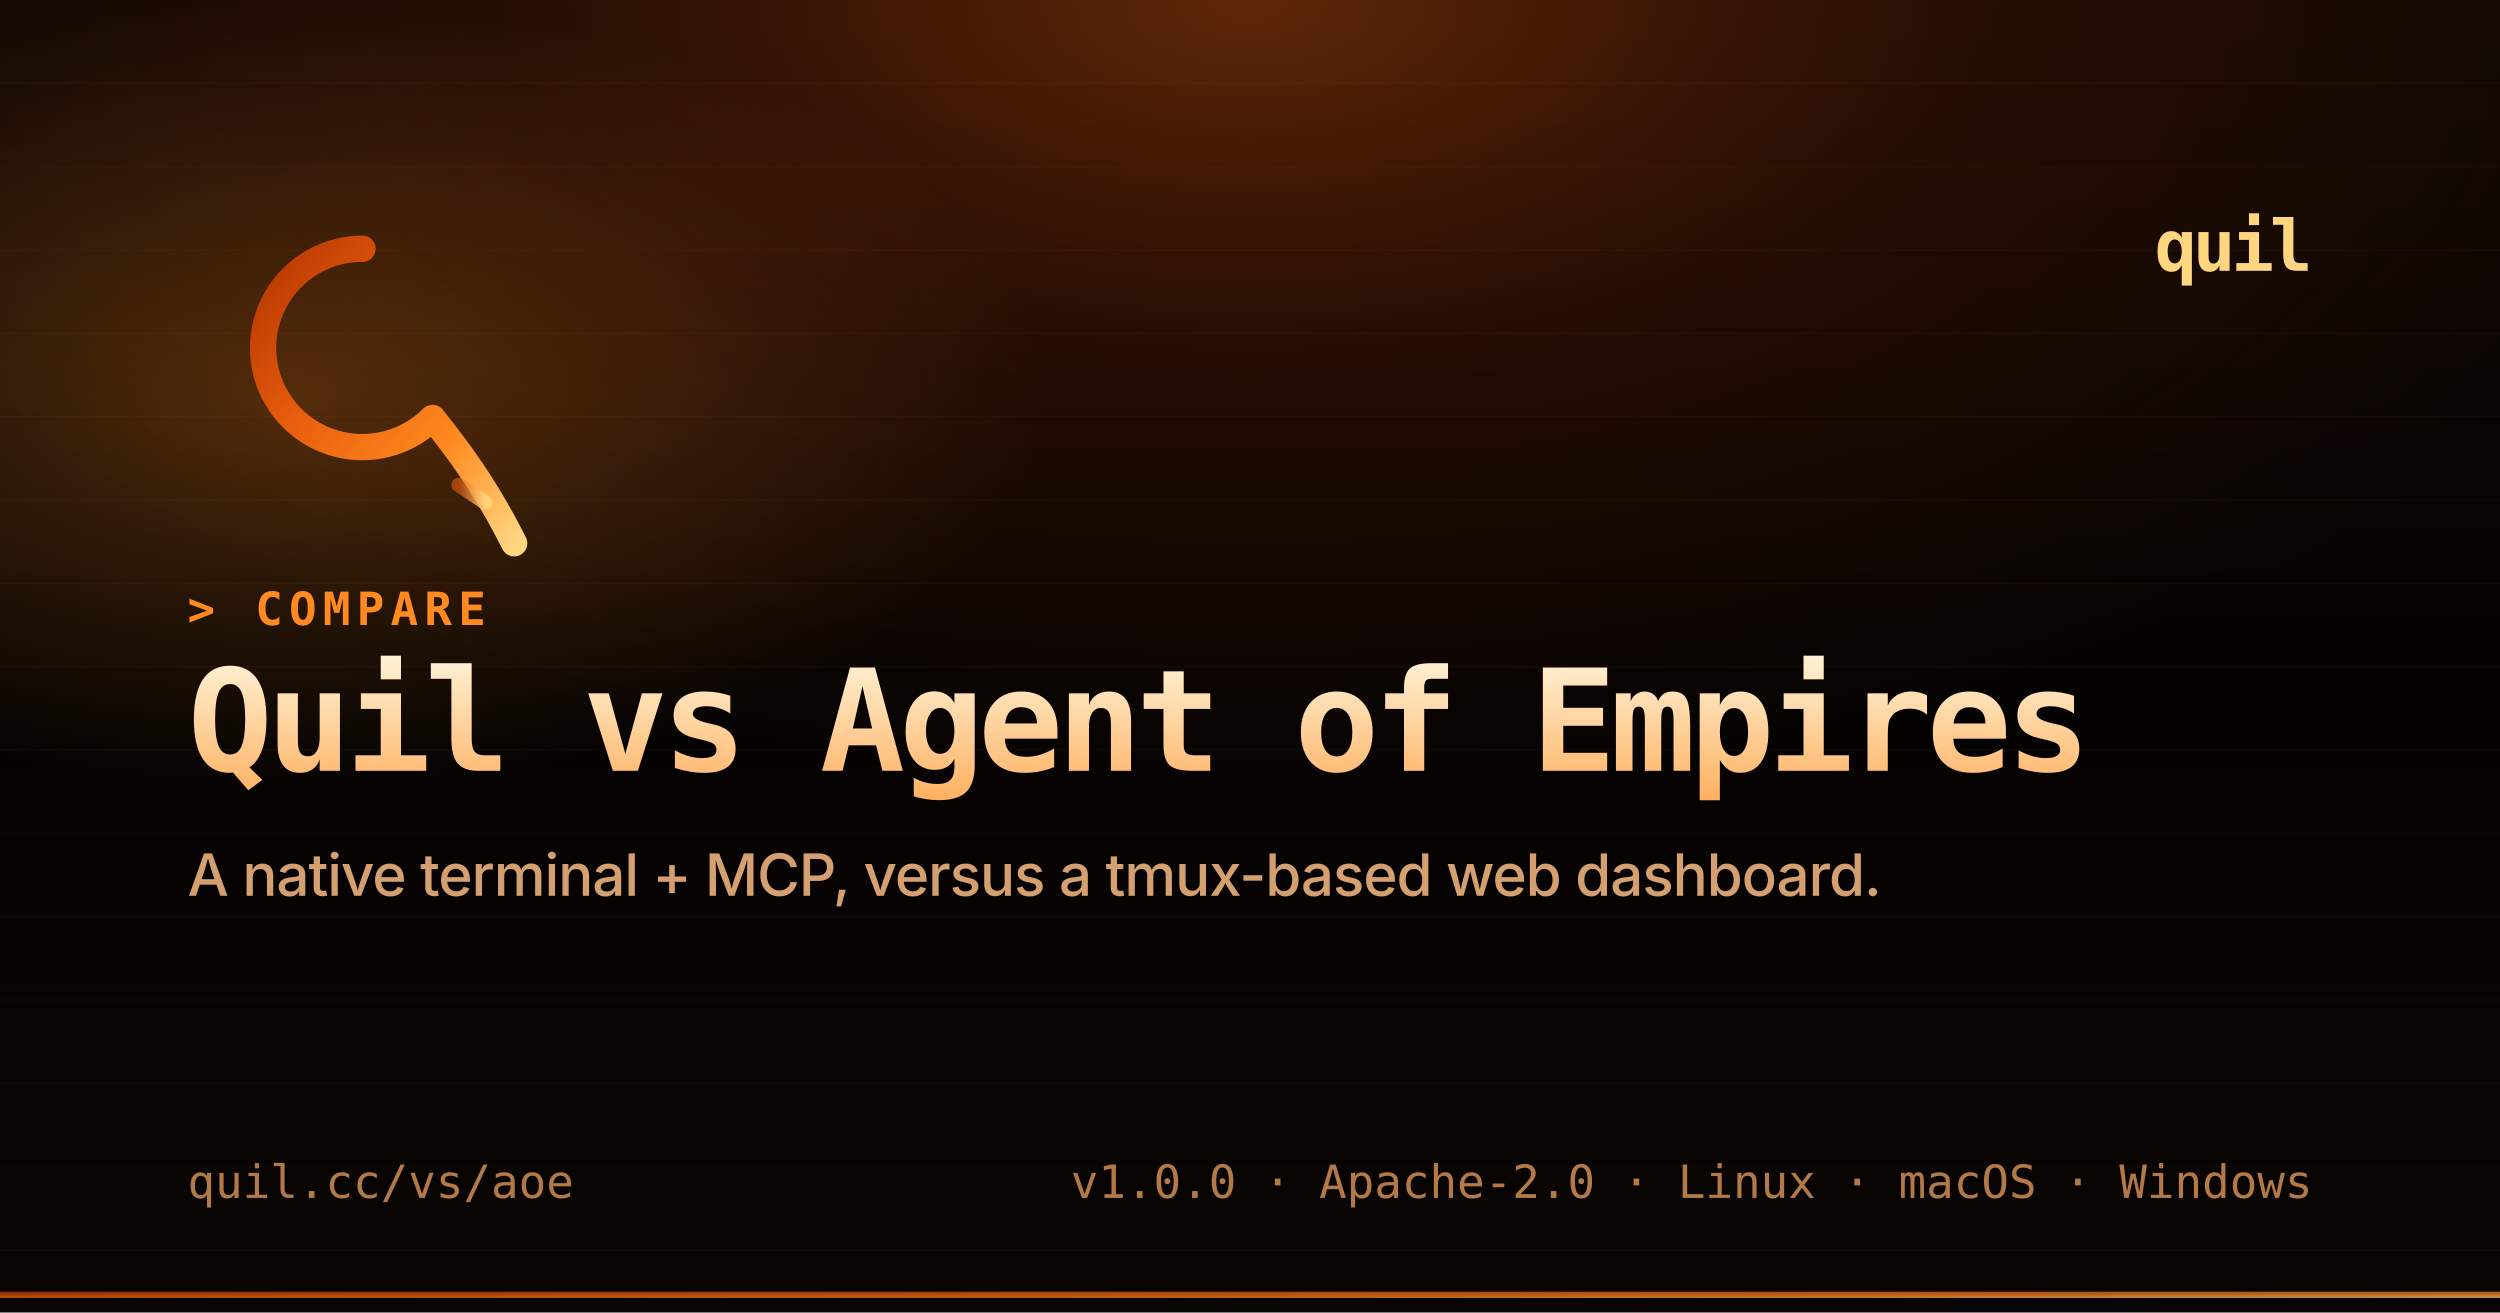
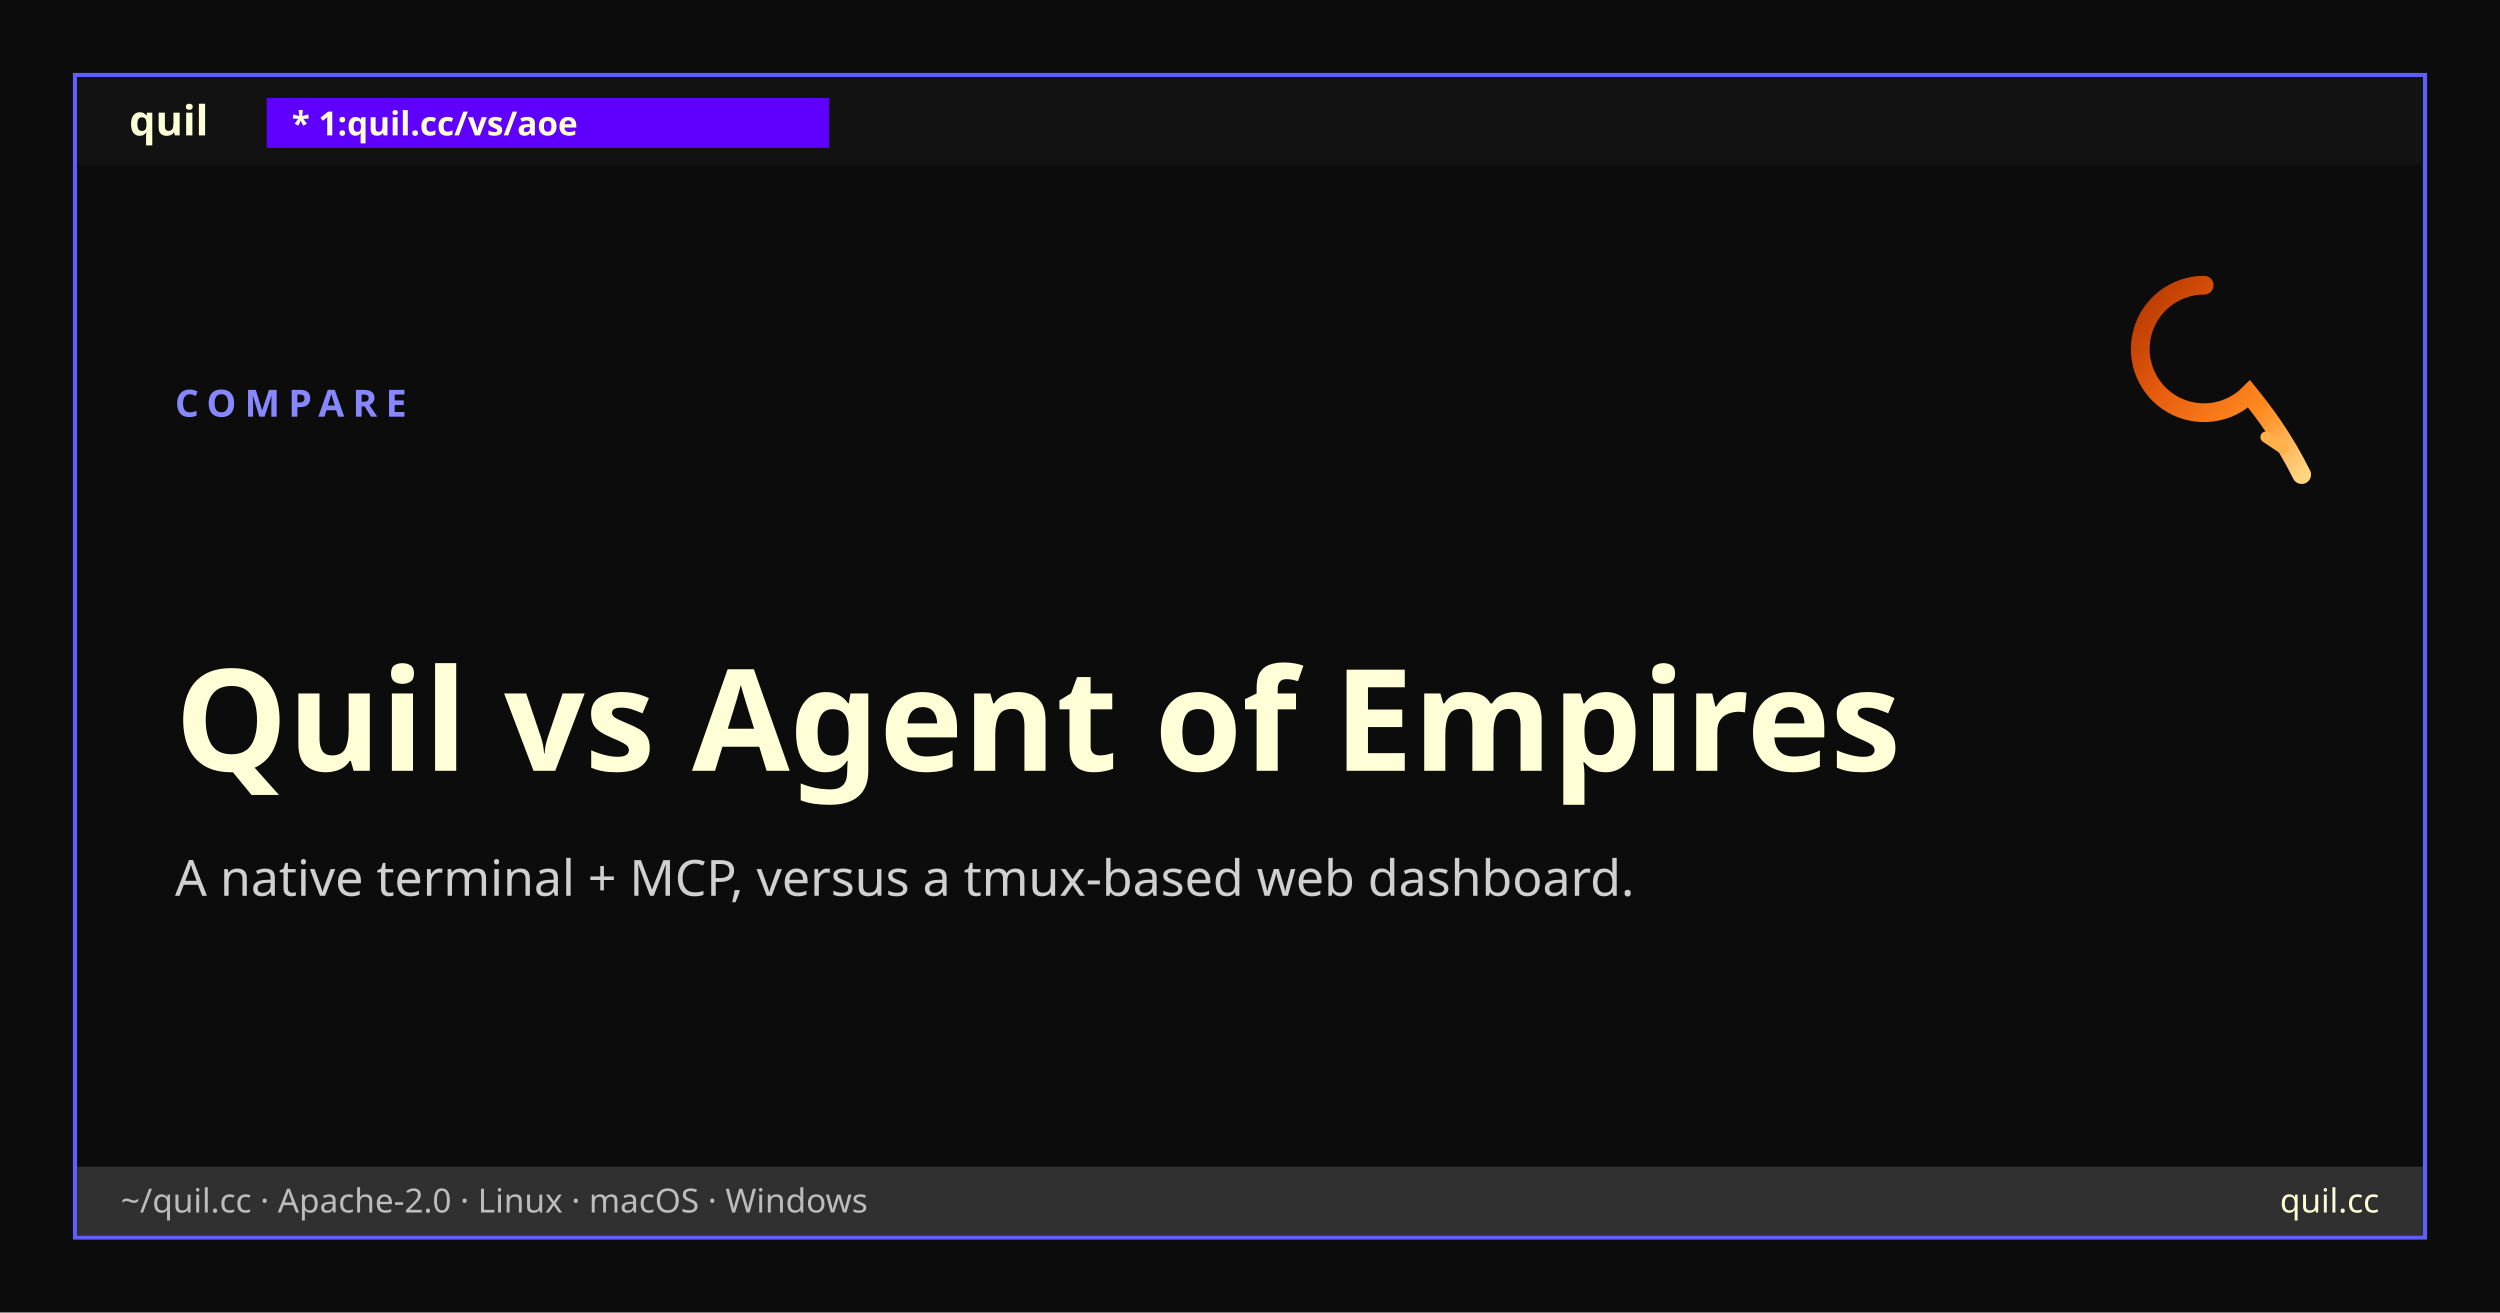
- <svg xmlns="http://www.w3.org/2000/svg" viewBox="0 0 1200 630" width="1200" height="630" role="img" aria-label="Quil — Quil vs Agent of Empires">
+ <svg xmlns="http://www.w3.org/2000/svg" width="1200" height="630" viewBox="0 0 1200 630" role="img" aria-label="Quil — Quil vs Agent of Empires">
  <defs>
-     <linearGradient id="bg" x1="0%" y1="0%" x2="0%" y2="100%">
-       <stop offset="0%" stop-color="#0D0704" />
-       <stop offset="50%" stop-color="#050302" />
-       <stop offset="100%" stop-color="#080402" />
-     </linearGradient>
-     <radialGradient id="glowEmber" cx="50%" cy="0%" r="60%">
-       <stop offset="0%" stop-color="#E85D0E" stop-opacity="0.38" />
-       <stop offset="50%" stop-color="#B33500" stop-opacity="0.14" />
-       <stop offset="100%" stop-color="#B33500" stop-opacity="0" />
-     </radialGradient>
-     <radialGradient id="glowBrand" cx="12%" cy="30%" r="30%">
-       <stop offset="0%" stop-color="#FF8A1F" stop-opacity="0.28" />
-       <stop offset="100%" stop-color="#FF8A1F" stop-opacity="0" />
-     </radialGradient>
-     <linearGradient id="ogStroke" x1="0%" y1="0%" x2="100%" y2="100%">
+     <linearGradient id="qs" x1="0%" y1="0%" x2="100%" y2="100%">
      <stop offset="0%" stop-color="#B33500" />
      <stop offset="35%" stop-color="#E85D0E" />
      <stop offset="70%" stop-color="#FF8A1F" />
      <stop offset="100%" stop-color="#FFD580" />
    </linearGradient>
-     <linearGradient id="ogBarb" x1="0%" y1="0%" x2="100%" y2="0%">
-       <stop offset="0%" stop-color="#E85D0E" stop-opacity="0.6" />
-       <stop offset="100%" stop-color="#FFD580" stop-opacity="0.9" />
-     </linearGradient>
-     <linearGradient id="ogTitle" x1="0%" y1="0%" x2="0%" y2="100%">
-       <stop offset="0%" stop-color="#FFF2D6" />
-       <stop offset="100%" stop-color="#FFB060" />
-     </linearGradient>
  </defs>
-   <rect x="0" y="0" width="1200" height="630" fill="url(#bg)" />
-   <rect x="0" y="0" width="1200" height="630" fill="url(#glowEmber)" />
-   <rect x="0" y="0" width="1200" height="630" fill="url(#glowBrand)" />
-   <g stroke="#FF8A1F" stroke-width="0.5" stroke-opacity="0.05">
-     <line x1="0" y1="40" x2="1200" y2="40" />
-     <line x1="0" y1="80" x2="1200" y2="80" />
-     <line x1="0" y1="120" x2="1200" y2="120" />
-     <line x1="0" y1="160" x2="1200" y2="160" />
-     <line x1="0" y1="200" x2="1200" y2="200" />
-     <line x1="0" y1="240" x2="1200" y2="240" />
-     <line x1="0" y1="280" x2="1200" y2="280" />
-     <line x1="0" y1="320" x2="1200" y2="320" />
-     <line x1="0" y1="360" x2="1200" y2="360" />
-     <line x1="0" y1="400" x2="1200" y2="400" />
-     <line x1="0" y1="440" x2="1200" y2="440" />
-     <line x1="0" y1="480" x2="1200" y2="480" />
-     <line x1="0" y1="520" x2="1200" y2="520" />
-     <line x1="0" y1="560" x2="1200" y2="560" />
-     <line x1="0" y1="600" x2="1200" y2="600" />
+   <rect width="1200" height="630" fill="#0c0c0c" />
+   <rect x="36" y="36" width="1128" height="558" fill="#0c0c0c" stroke="#5f5fff" stroke-width="2" />
+   <rect x="37" y="37" width="1126" height="42" fill="#121212" />
+   <text x="62" y="65" font-family="JetBrains Mono" font-weight="800" font-size="20" fill="#ffffd7">quil</text>
+   <rect x="128" y="47" width="270" height="24" fill="#5f00ff" />
+   <text x="140" y="65" font-family="JetBrains Mono" font-weight="700" font-size="16" fill="#ffffd7">* 1:quil.cc/vs/aoe</text>
+   <g transform="translate(1004,118) scale(0.9)">
+     <path d="M60 21A34 34 0 1 0 84 79C92 89 102 102 112 122" fill="none" stroke="url(#qs)" stroke-width="10" stroke-linecap="round" />
+     <path d="M102 108L93 102" fill="none" stroke="#FFB24A" stroke-width="6" stroke-linecap="round" />
  </g>
-   <g transform="translate(90, 90) scale(1.4)">
-     <path d="M 60 21          A 34 34 0 1 0 84 79          C 92 89 102 102 112 122" fill="none" stroke="url(#ogStroke)" stroke-width="9" stroke-linecap="round" stroke-linejoin="round" />
-     <path d="M 102 108 L 93 102" fill="none" stroke="url(#ogBarb)" stroke-width="5" stroke-linecap="round" />
-   </g>
-   <text x="1110" y="130" text-anchor="end" font-family="'JetBrains Mono', 'SF Mono', ui-monospace, monospace" font-size="34" font-weight="700" letter-spacing="-2" fill="#FFD580">quil</text>
-   <text x="90" y="300" font-family="'JetBrains Mono', 'SF Mono', ui-monospace, monospace" font-size="22" font-weight="700" letter-spacing="3" fill="#FF8A1F">&gt; COMPARE</text>
-   <text x="90" y="370" font-family="'JetBrains Mono', 'SF Mono', ui-monospace, monospace" font-size="68" font-weight="700" letter-spacing="-3" fill="url(#ogTitle)">Quil vs Agent of Empires</text>
-   <text x="90" y="-100" font-family="'JetBrains Mono', 'SF Mono', ui-monospace, monospace" font-size="68" font-weight="700" letter-spacing="-3" fill="url(#ogTitle)" />
-   <text x="90" y="430" font-family="'Inter', 'SF Pro Display', system-ui, sans-serif" font-size="28" font-weight="500" letter-spacing="-0.5" fill="#D4A070">A native terminal + MCP, versus a tmux-based web dashboard.</text>
-   <g font-family="'JetBrains Mono', ui-monospace, monospace" font-size="22" fill="#B37A48">
-     <text x="90" y="575">quil.cc/vs/aoe</text>
-     <text x="1110" y="575" text-anchor="end">v1.0.0  ·  Apache-2.0  ·  Linux · macOS · Windows</text>
-   </g>
-   <rect x="0" y="620" width="1200" height="3" fill="url(#ogStroke)" opacity="0.75" />
+   <text x="84" y="200" font-family="JetBrains Mono" font-weight="700" font-size="18" letter-spacing="4" fill="#8787ff">COMPARE</text>
+   <text x="84" y="370" font-family="JetBrains Mono" font-weight="800" font-size="68" fill="#ffffd7">Quil vs Agent of Empires</text>
+   <text x="84" y="-100" font-family="JetBrains Mono" font-weight="800" font-size="68" fill="#ffffd7" />
+   <text x="84" y="430" font-family="JetBrains Mono" font-size="24" fill="#d0d0d0">A native terminal + MCP, versus a tmux-based web dashboard.</text>
+   <rect x="37" y="560" width="1126" height="33" fill="#303030" />
+   <text x="58" y="582" font-family="JetBrains Mono" font-size="16" fill="#bcbcbc">~/quil.cc · Apache-2.0 · Linux · macOS · Windows</text>
+   <text x="1142" y="582" text-anchor="end" font-family="JetBrains Mono" font-size="16" fill="#ffffd7">quil.cc</text>
</svg>
